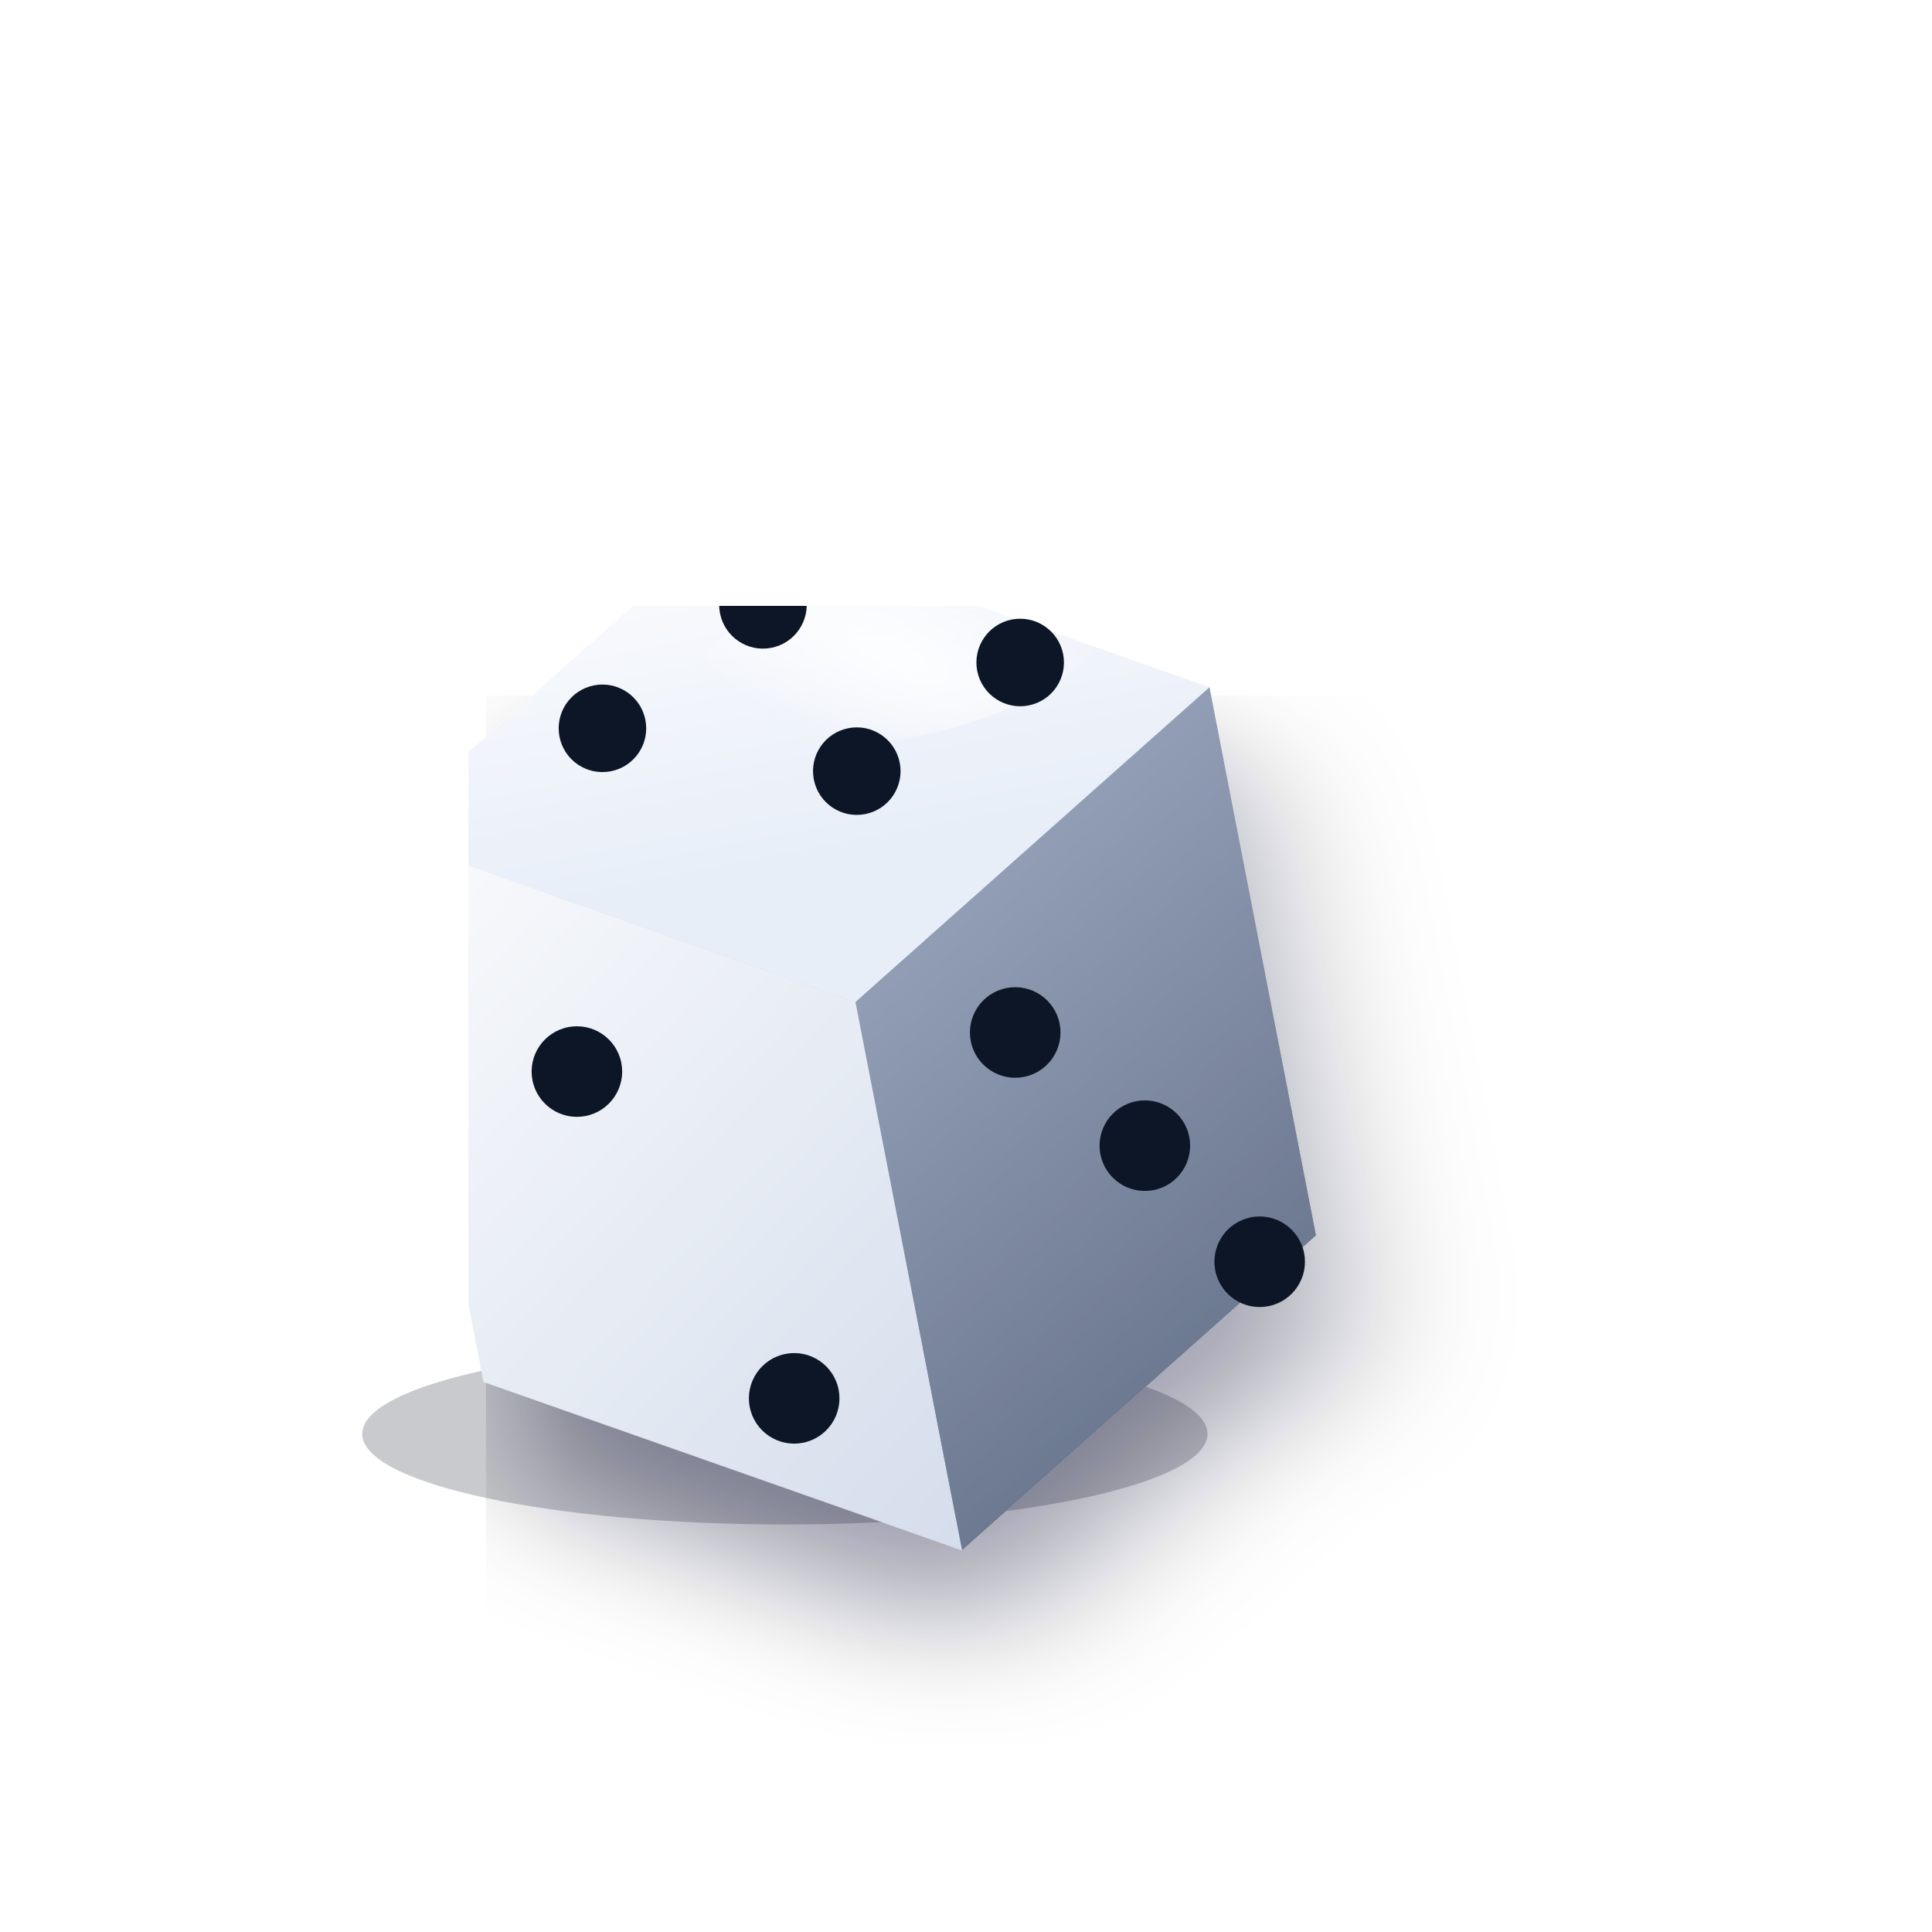
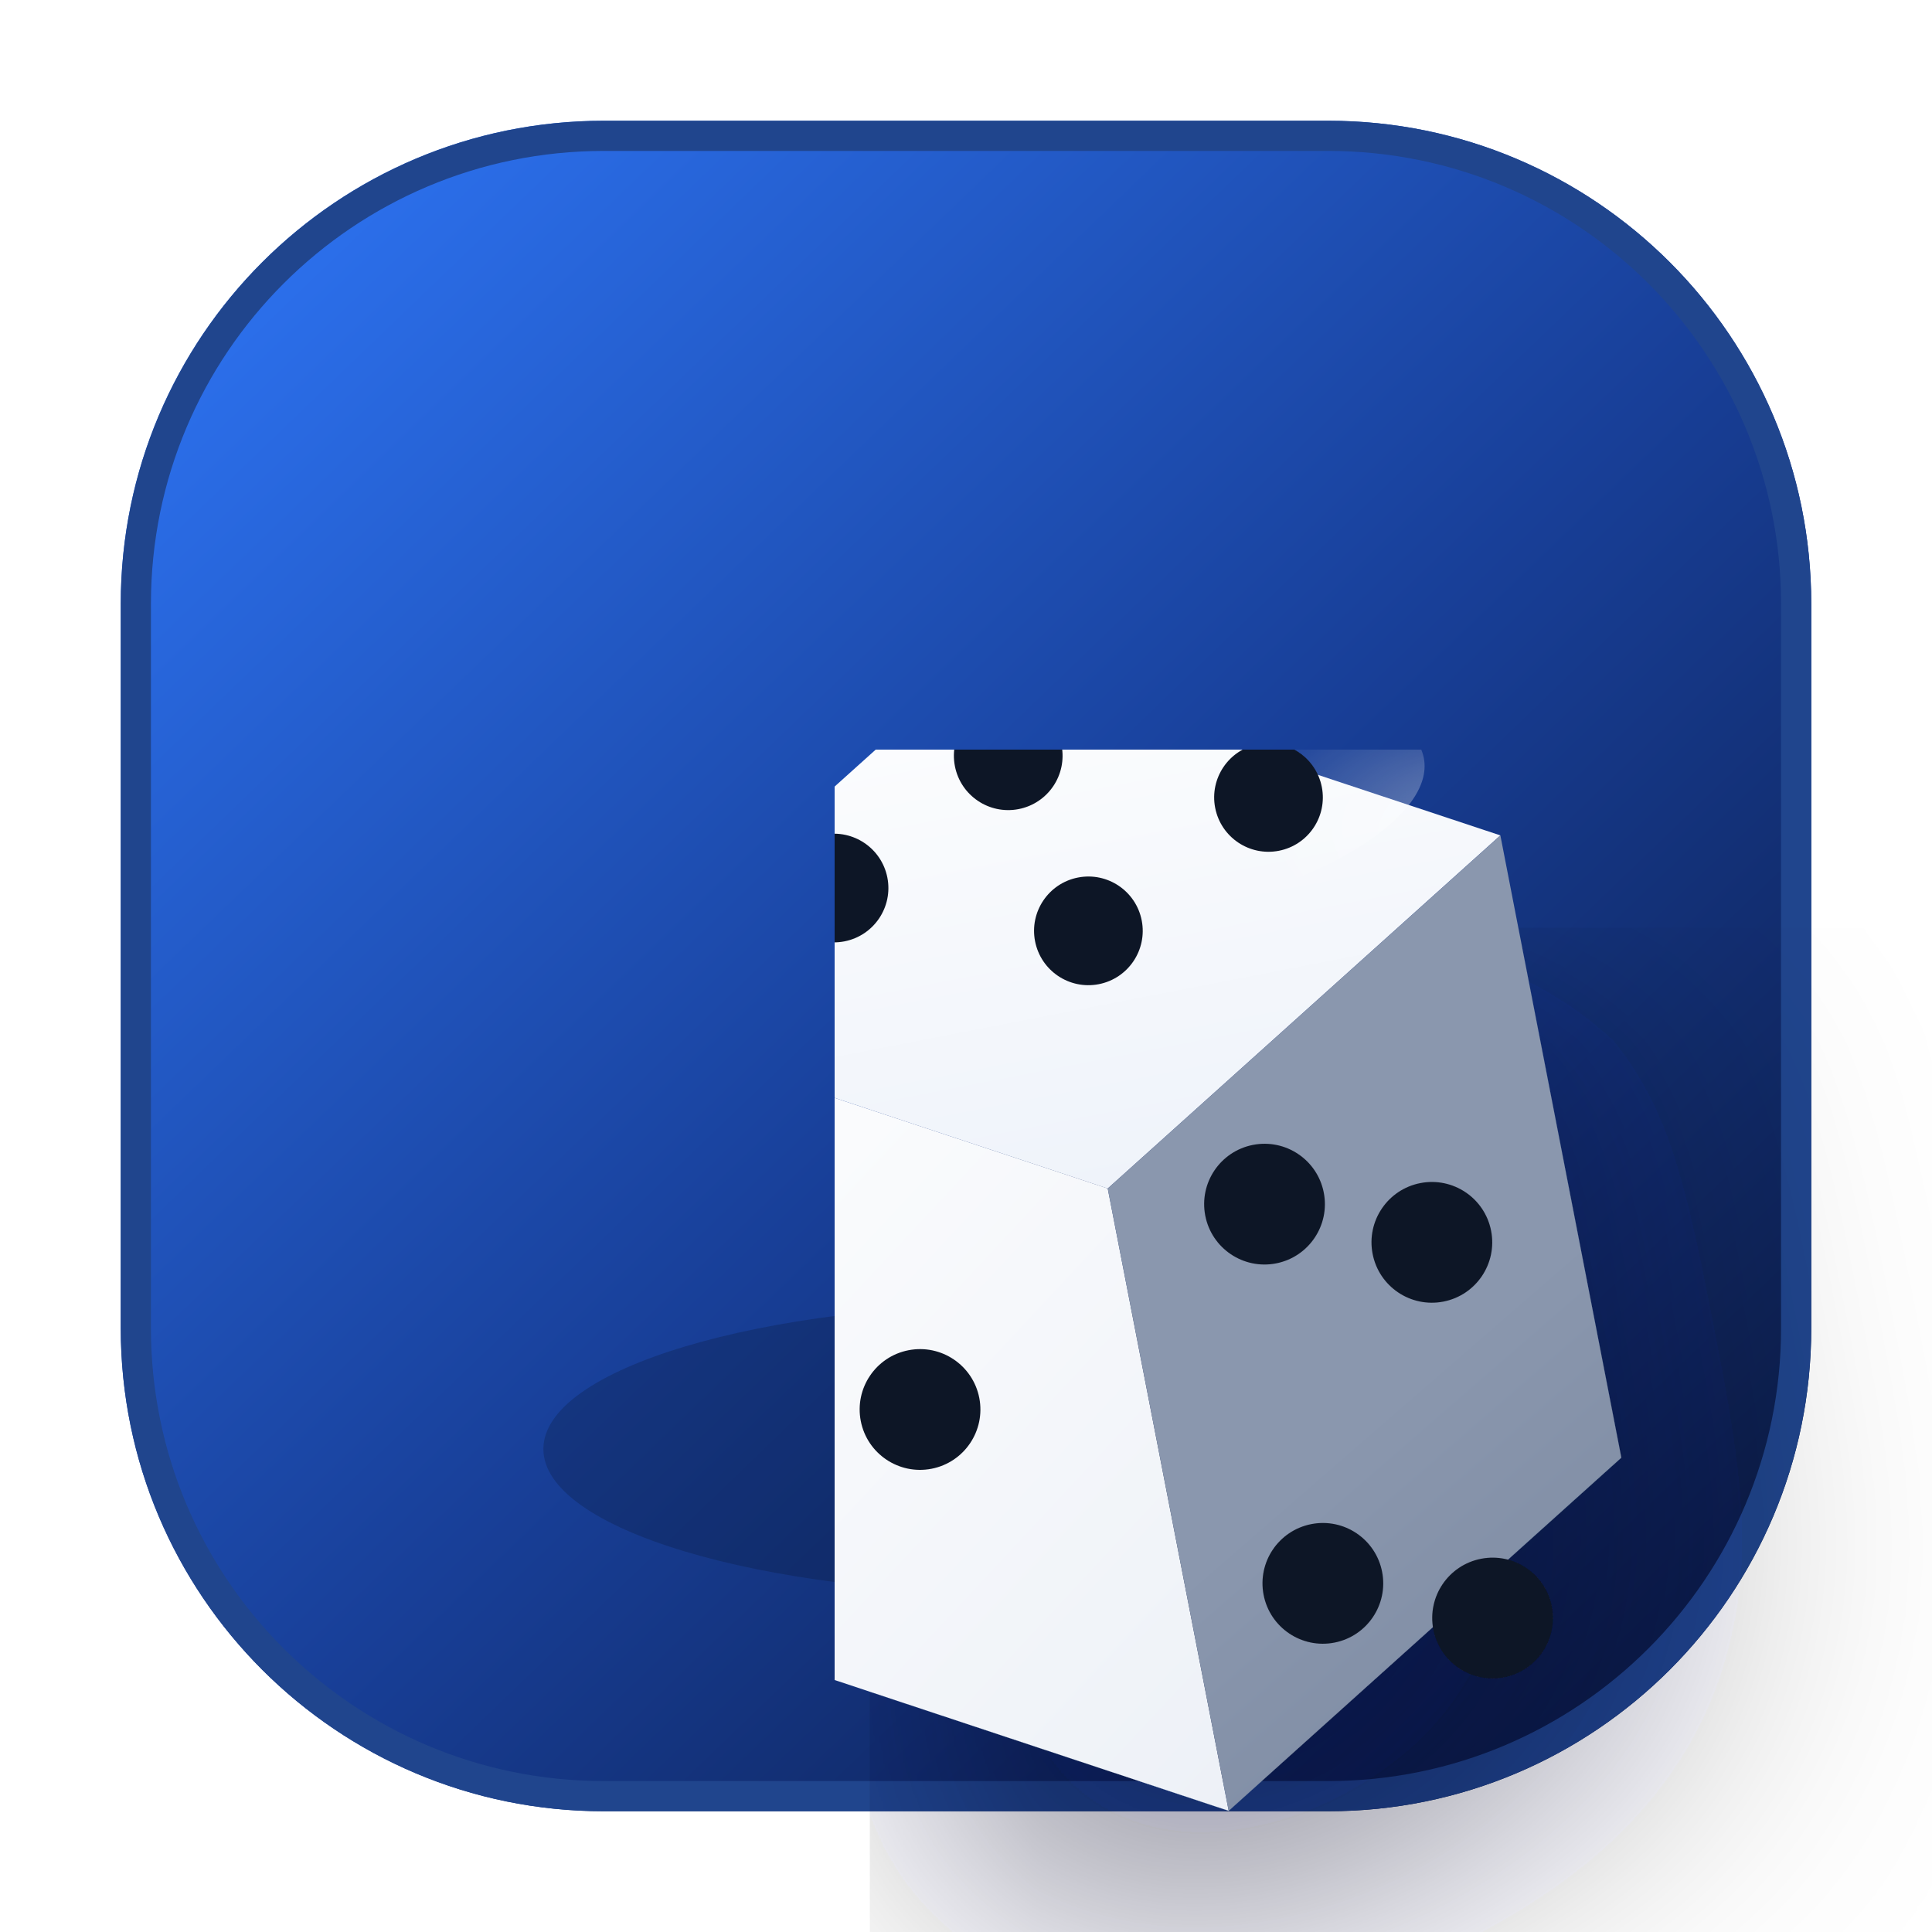
- <svg xmlns="http://www.w3.org/2000/svg" width="128" height="128" viewBox="0 0 128 128" fill="none">
+ <svg xmlns="http://www.w3.org/2000/svg" width="64" height="64" viewBox="0 0 64 64" fill="none">
  <defs>
-     <linearGradient id="if1" x1="6" y1="8" x2="54" y2="72" gradientUnits="userSpaceOnUse">
+     <linearGradient id="miniBg" x1="8" y1="6" x2="58" y2="58" gradientUnits="userSpaceOnUse">
+       <stop offset="0" stop-color="#2D73F2" />
+       <stop offset="0.52" stop-color="#183F98" />
+       <stop offset="1" stop-color="#0A173D" />
+     </linearGradient>
+     <linearGradient id="frontBig" x1="6" y1="8" x2="54" y2="74" gradientUnits="userSpaceOnUse">
      <stop stop-color="#FFFFFF" />
-       <stop offset="1" stop-color="#CED8E9" />
+       <stop offset="1" stop-color="#D4DDEC" />
    </linearGradient>
-     <linearGradient id="it1" x1="30" y1="0" x2="30" y2="28" gradientUnits="userSpaceOnUse">
+     <linearGradient id="topBig" x1="30" y1="0" x2="30" y2="30" gradientUnits="userSpaceOnUse">
      <stop stop-color="#FFFFFF" />
      <stop offset="1" stop-color="#E8EEF8" />
    </linearGradient>
-     <linearGradient id="is1" x1="40" y1="22" x2="68" y2="70" gradientUnits="userSpaceOnUse">
-       <stop stop-color="#9CA8BF" />
-       <stop offset="1" stop-color="#5C6981" />
+     <linearGradient id="sideBig" x1="38" y1="22" x2="68" y2="74" gradientUnits="userSpaceOnUse">
+       <stop stop-color="#8A97AE" />
+       <stop offset="1" stop-color="#4E5C74" />
    </linearGradient>
-     <linearGradient id="if2" x1="4" y1="4" x2="38" y2="50" gradientUnits="userSpaceOnUse">
+     <linearGradient id="frontSmall" x1="2" y1="2" x2="38" y2="48" gradientUnits="userSpaceOnUse">
      <stop stop-color="#FFFFFF" />
-       <stop offset="1" stop-color="#D5DEEC" />
+       <stop offset="1" stop-color="#D7E0EE" />
    </linearGradient>
-     <linearGradient id="it2" x1="20" y1="0" x2="20" y2="20" gradientUnits="userSpaceOnUse">
+     <linearGradient id="topSmall" x1="20" y1="0" x2="20" y2="22" gradientUnits="userSpaceOnUse">
      <stop stop-color="#FFFFFF" />
-       <stop offset="1" stop-color="#E6EDF7" />
+       <stop offset="1" stop-color="#E8EEF8" />
    </linearGradient>
-     <linearGradient id="is2" x1="28" y1="16" x2="46" y2="48" gradientUnits="userSpaceOnUse">
-       <stop stop-color="#A1ACC1" />
-       <stop offset="1" stop-color="#647086" />
+     <linearGradient id="sideSmall" x1="24" y1="14" x2="42" y2="48" gradientUnits="userSpaceOnUse">
+       <stop stop-color="#97A4B9" />
+       <stop offset="1" stop-color="#59667D" />
    </linearGradient>
-     <radialGradient id="ihl1" cx="0" cy="0" r="1" gradientUnits="userSpaceOnUse" gradientTransform="translate(38 16) rotate(32) scale(18 7)">
-       <stop stop-color="white" stop-opacity="0.86" />
+     <radialGradient id="shine1" cx="0" cy="0" r="1" gradientUnits="userSpaceOnUse" gradientTransform="translate(38 16) rotate(28) scale(16 6)">
+       <stop stop-color="white" stop-opacity="0.82" />
      <stop offset="1" stop-color="white" stop-opacity="0" />
    </radialGradient>
-     <radialGradient id="ihl2" cx="0" cy="0" r="1" gradientUnits="userSpaceOnUse" gradientTransform="translate(28 12) rotate(30) scale(12 5)">
+     <radialGradient id="shine2" cx="0" cy="0" r="1" gradientUnits="userSpaceOnUse" gradientTransform="translate(28 12) rotate(28) scale(10 4)">
      <stop stop-color="white" stop-opacity="0.78" />
      <stop offset="1" stop-color="white" stop-opacity="0" />
    </radialGradient>
-     <filter id="ids1" x="8" y="22" width="78" height="82" filterUnits="userSpaceOnUse" color-interpolation-filters="sRGB">
+     <filter id="miniShadow1" x="8" y="20" width="80" height="82" filterUnits="userSpaceOnUse" color-interpolation-filters="sRGB">
      <feDropShadow dx="0" dy="6" stdDeviation="5" flood-color="#081121" flood-opacity="0.38" />
    </filter>
-     <filter id="ids2" x="58" y="24" width="48" height="50" filterUnits="userSpaceOnUse" color-interpolation-filters="sRGB">
-       <feDropShadow dx="0" dy="5" stdDeviation="4.5" flood-color="#081121" flood-opacity="0.3" />
+     <filter id="miniShadow2" x="56" y="24" width="50" height="52" filterUnits="userSpaceOnUse" color-interpolation-filters="sRGB">
+       <feDropShadow dx="0" dy="5" stdDeviation="4.5" flood-color="#081121" flood-opacity="0.30" />
    </filter>
  </defs>
-   <ellipse cx="52" cy="95" rx="28" ry="6" fill="#091224" fill-opacity="0.22" />
-   <g transform="translate(60 30) rotate(9)" filter="url(#ids2)">
-     <polygon points="20,3 39,14 21,25 2,14" fill="url(#it2)" />
-     <polygon points="2,14 21,25 21,49 2,38" fill="url(#if2)" />
-     <polygon points="21,25 39,14 39,38 21,49" fill="url(#is2)" />
-     <ellipse cx="27" cy="11" rx="8" ry="3.5" fill="url(#ihl2)" />
-     <circle cx="20" cy="14" r="2.2" fill="#111827" />
-     <circle cx="8" cy="26" r="2.4" fill="#111827" />
-     <circle cx="15" cy="42" r="2.4" fill="#111827" />
-     <circle cx="30" cy="27" r="2.4" fill="#111827" />
-     <circle cx="34" cy="37" r="2.4" fill="#111827" />
+   <rect x="4" y="4" width="56" height="56" rx="16" fill="url(#miniBg)" />
+   <rect x="4.5" y="4.5" width="55" height="55" rx="15.5" stroke="#20458D" />
+   <ellipse cx="34" cy="48" rx="16" ry="4.8" fill="#091224" fill-opacity="0.22" />
+   <g transform="translate(39 18) rotate(9)" filter="url(#miniShadow2)">
+     <polygon points="12,2 24,9 13,16 1,9" fill="url(#topSmall)" />
+     <polygon points="1,9 13,16 13,31 1,24" fill="url(#frontSmall)" />
+     <polygon points="13,16 24,9 24,24 13,31" fill="url(#sideSmall)" />
+     <ellipse cx="16" cy="7" rx="6" ry="2.4" fill="url(#shine2)" />
+     <circle cx="12.5" cy="8.5" r="1.4" fill="#111827" />
+     <circle cx="5" cy="17" r="1.6" fill="#111827" />
+     <circle cx="9" cy="27" r="1.6" fill="#111827" />
+     <circle cx="17.5" cy="17.5" r="1.6" fill="#111827" />
+     <circle cx="21.2" cy="24" r="1.6" fill="#111827" />
  </g>
-   <g transform="translate(19 35) rotate(-11)" filter="url(#ids1)">
-     <polygon points="29,5 58,22 31,38 2,21" fill="url(#it1)" />
-     <polygon points="2,21 31,38 31,75 2,58" fill="url(#if1)" />
-     <polygon points="31,38 58,22 58,59 31,75" fill="url(#is1)" />
-     <ellipse cx="38" cy="16" rx="14" ry="5.5" fill="url(#ihl1)" />
-     <circle cx="18" cy="17" r="2.9" fill="#111827" />
-     <circle cx="30" cy="11" r="2.9" fill="#111827" />
-     <circle cx="34" cy="23" r="2.9" fill="#111827" />
-     <circle cx="46" cy="18" r="2.9" fill="#111827" />
-     <circle cx="12" cy="39" r="3" fill="#111827" />
-     <circle cx="22" cy="63" r="3" fill="#111827" />
-     <circle cx="41" cy="42" r="3" fill="#111827" />
-     <circle cx="48" cy="51" r="3" fill="#111827" />
-     <circle cx="54" cy="60" r="3" fill="#111827" />
+   <g transform="translate(16 22) rotate(-11)" filter="url(#miniShadow1)">
+     <polygon points="16,3 32,12 17,21 1,12" fill="url(#topBig)" />
+     <polygon points="1,12 17,21 17,42 1,33" fill="url(#frontBig)" />
+     <polygon points="17,21 32,12 32,33 17,42" fill="url(#sideBig)" />
+     <ellipse cx="21" cy="9" rx="9" ry="3.5" fill="url(#shine1)" />
+     <circle cx="10" cy="9.5" r="1.8" fill="#111827" />
+     <circle cx="16.5" cy="6.3" r="1.8" fill="#111827" />
+     <circle cx="18" cy="12.5" r="1.8" fill="#111827" />
+     <circle cx="24.7" cy="9.3" r="1.8" fill="#111827" />
+     <circle cx="9.5" cy="27" r="2" fill="#111827" />
+     <circle cx="22" cy="22.5" r="2" fill="#111827" />
+     <circle cx="27.2" cy="24.8" r="2" fill="#111827" />
+     <circle cx="21.5" cy="35.2" r="2" fill="#111827" />
+     <circle cx="26.8" cy="37.4" r="2" fill="#111827" />
  </g>
</svg>
